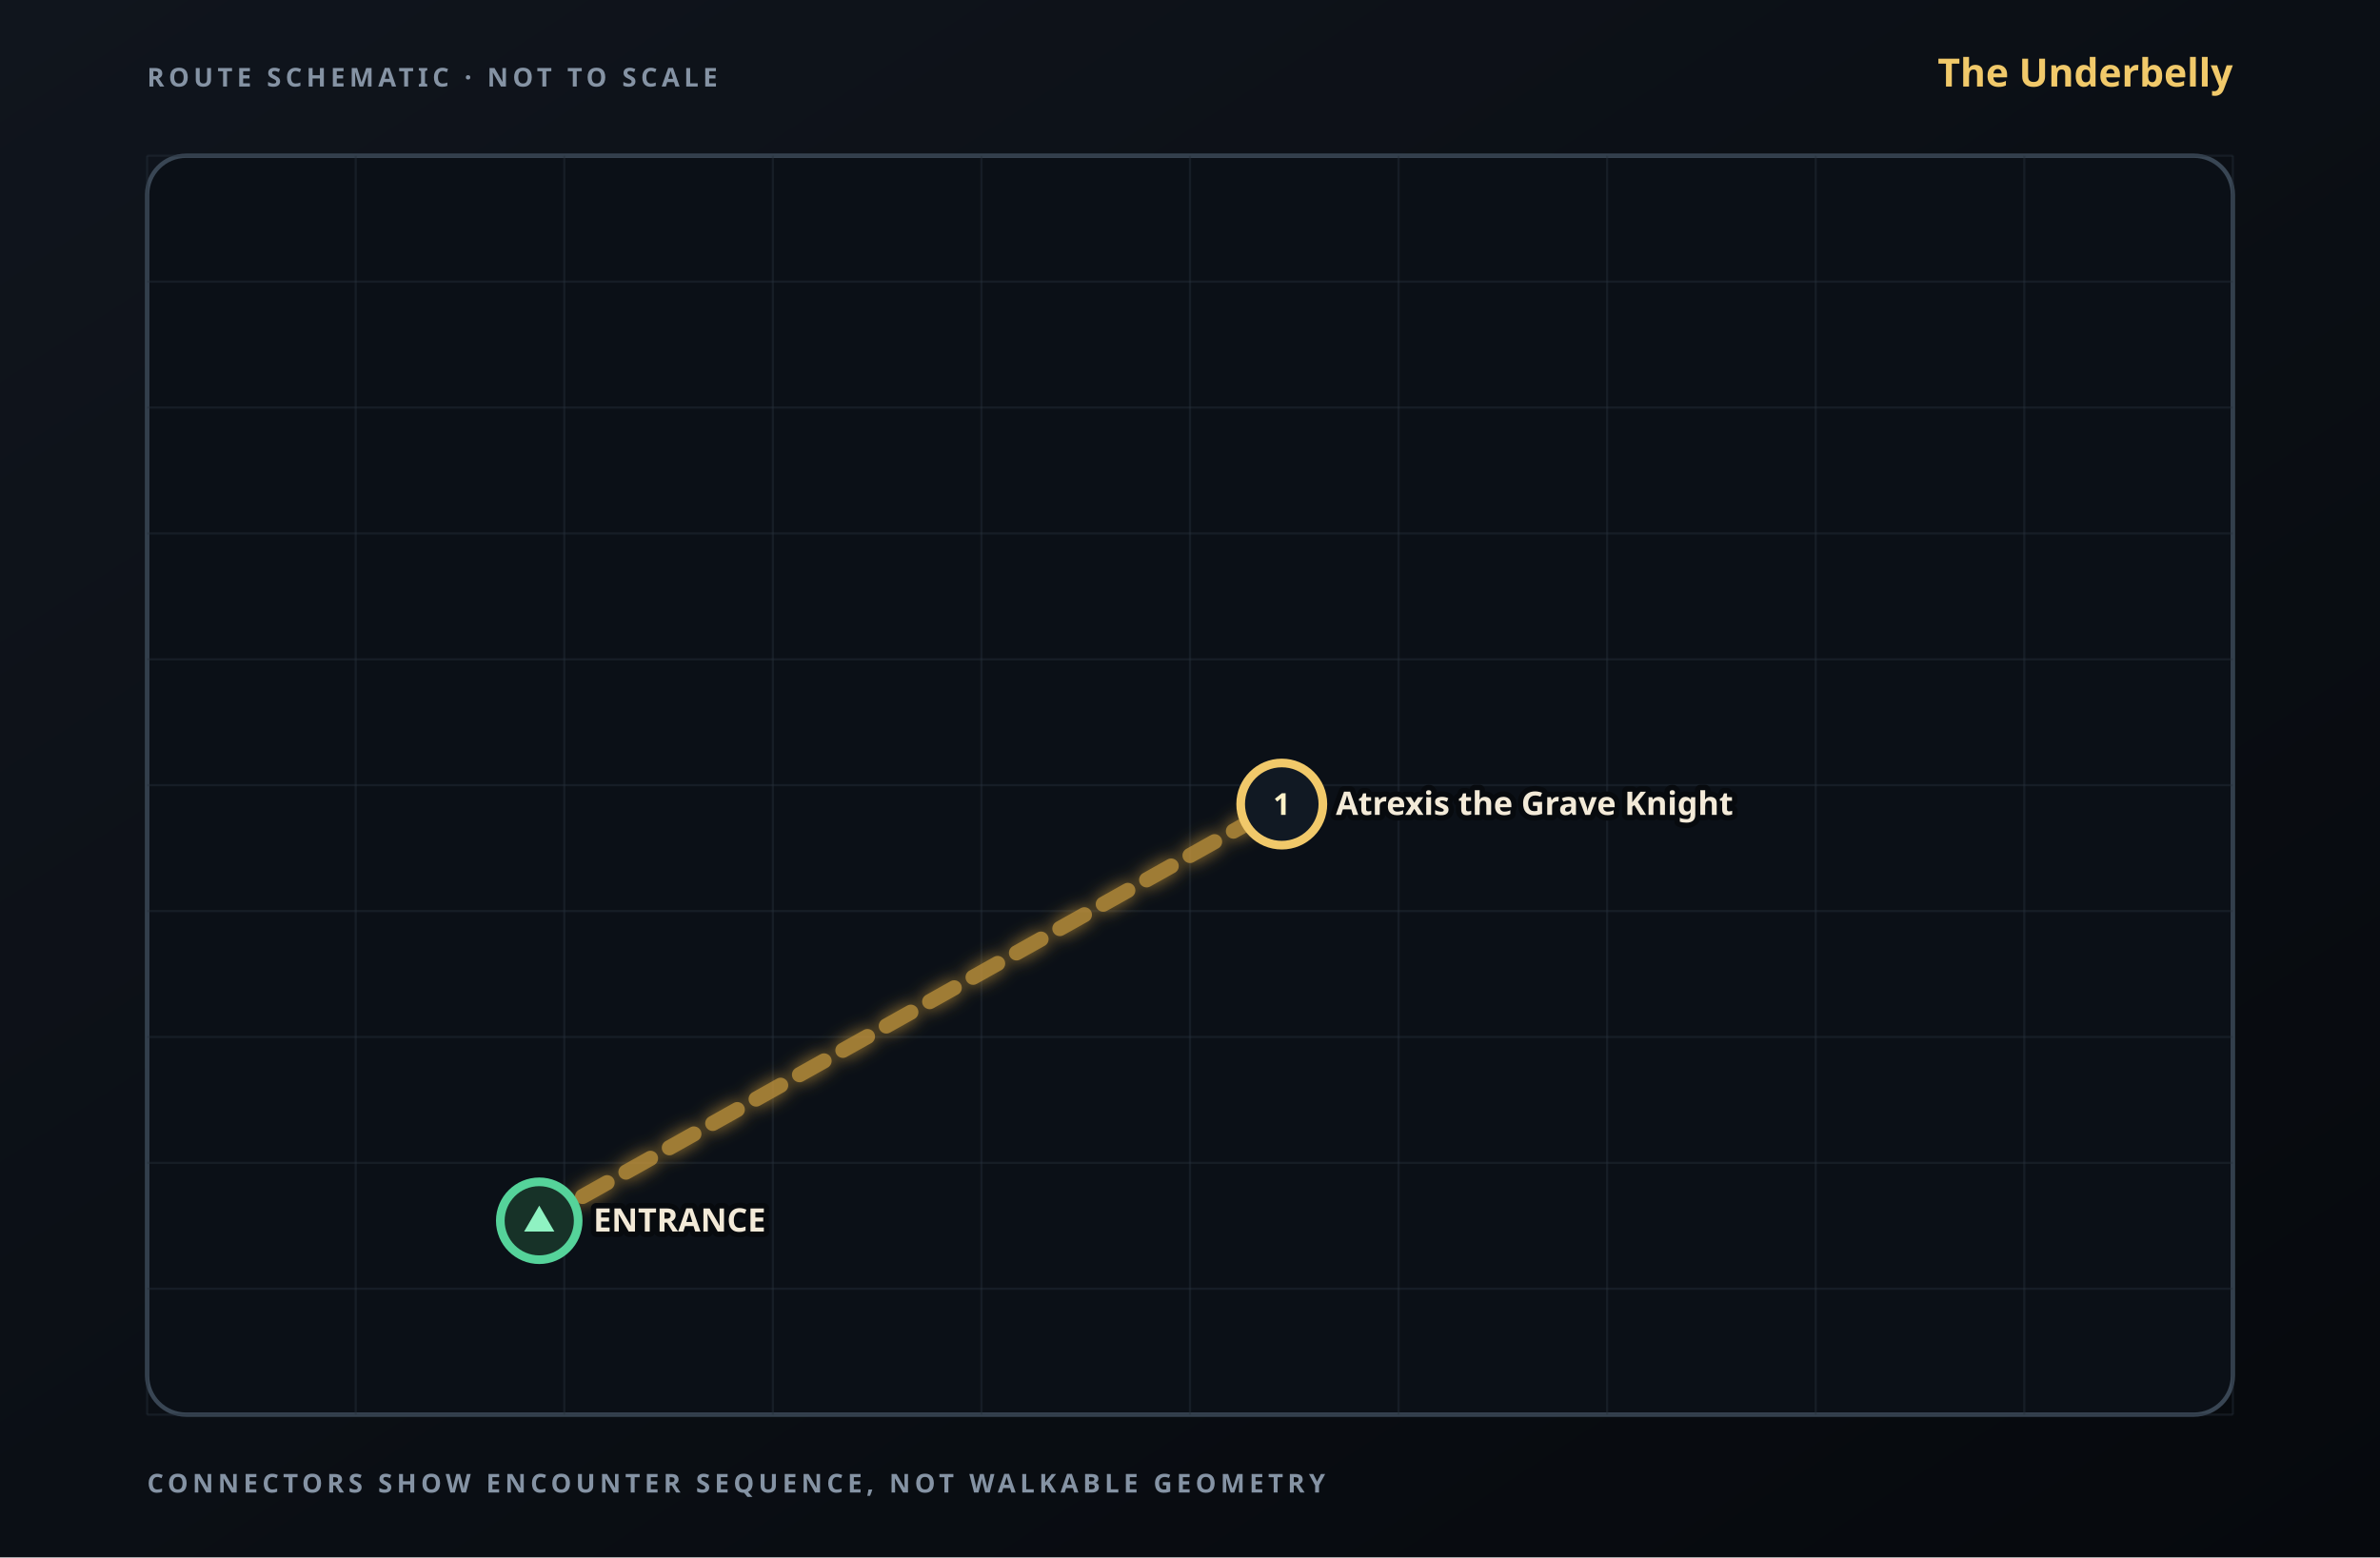
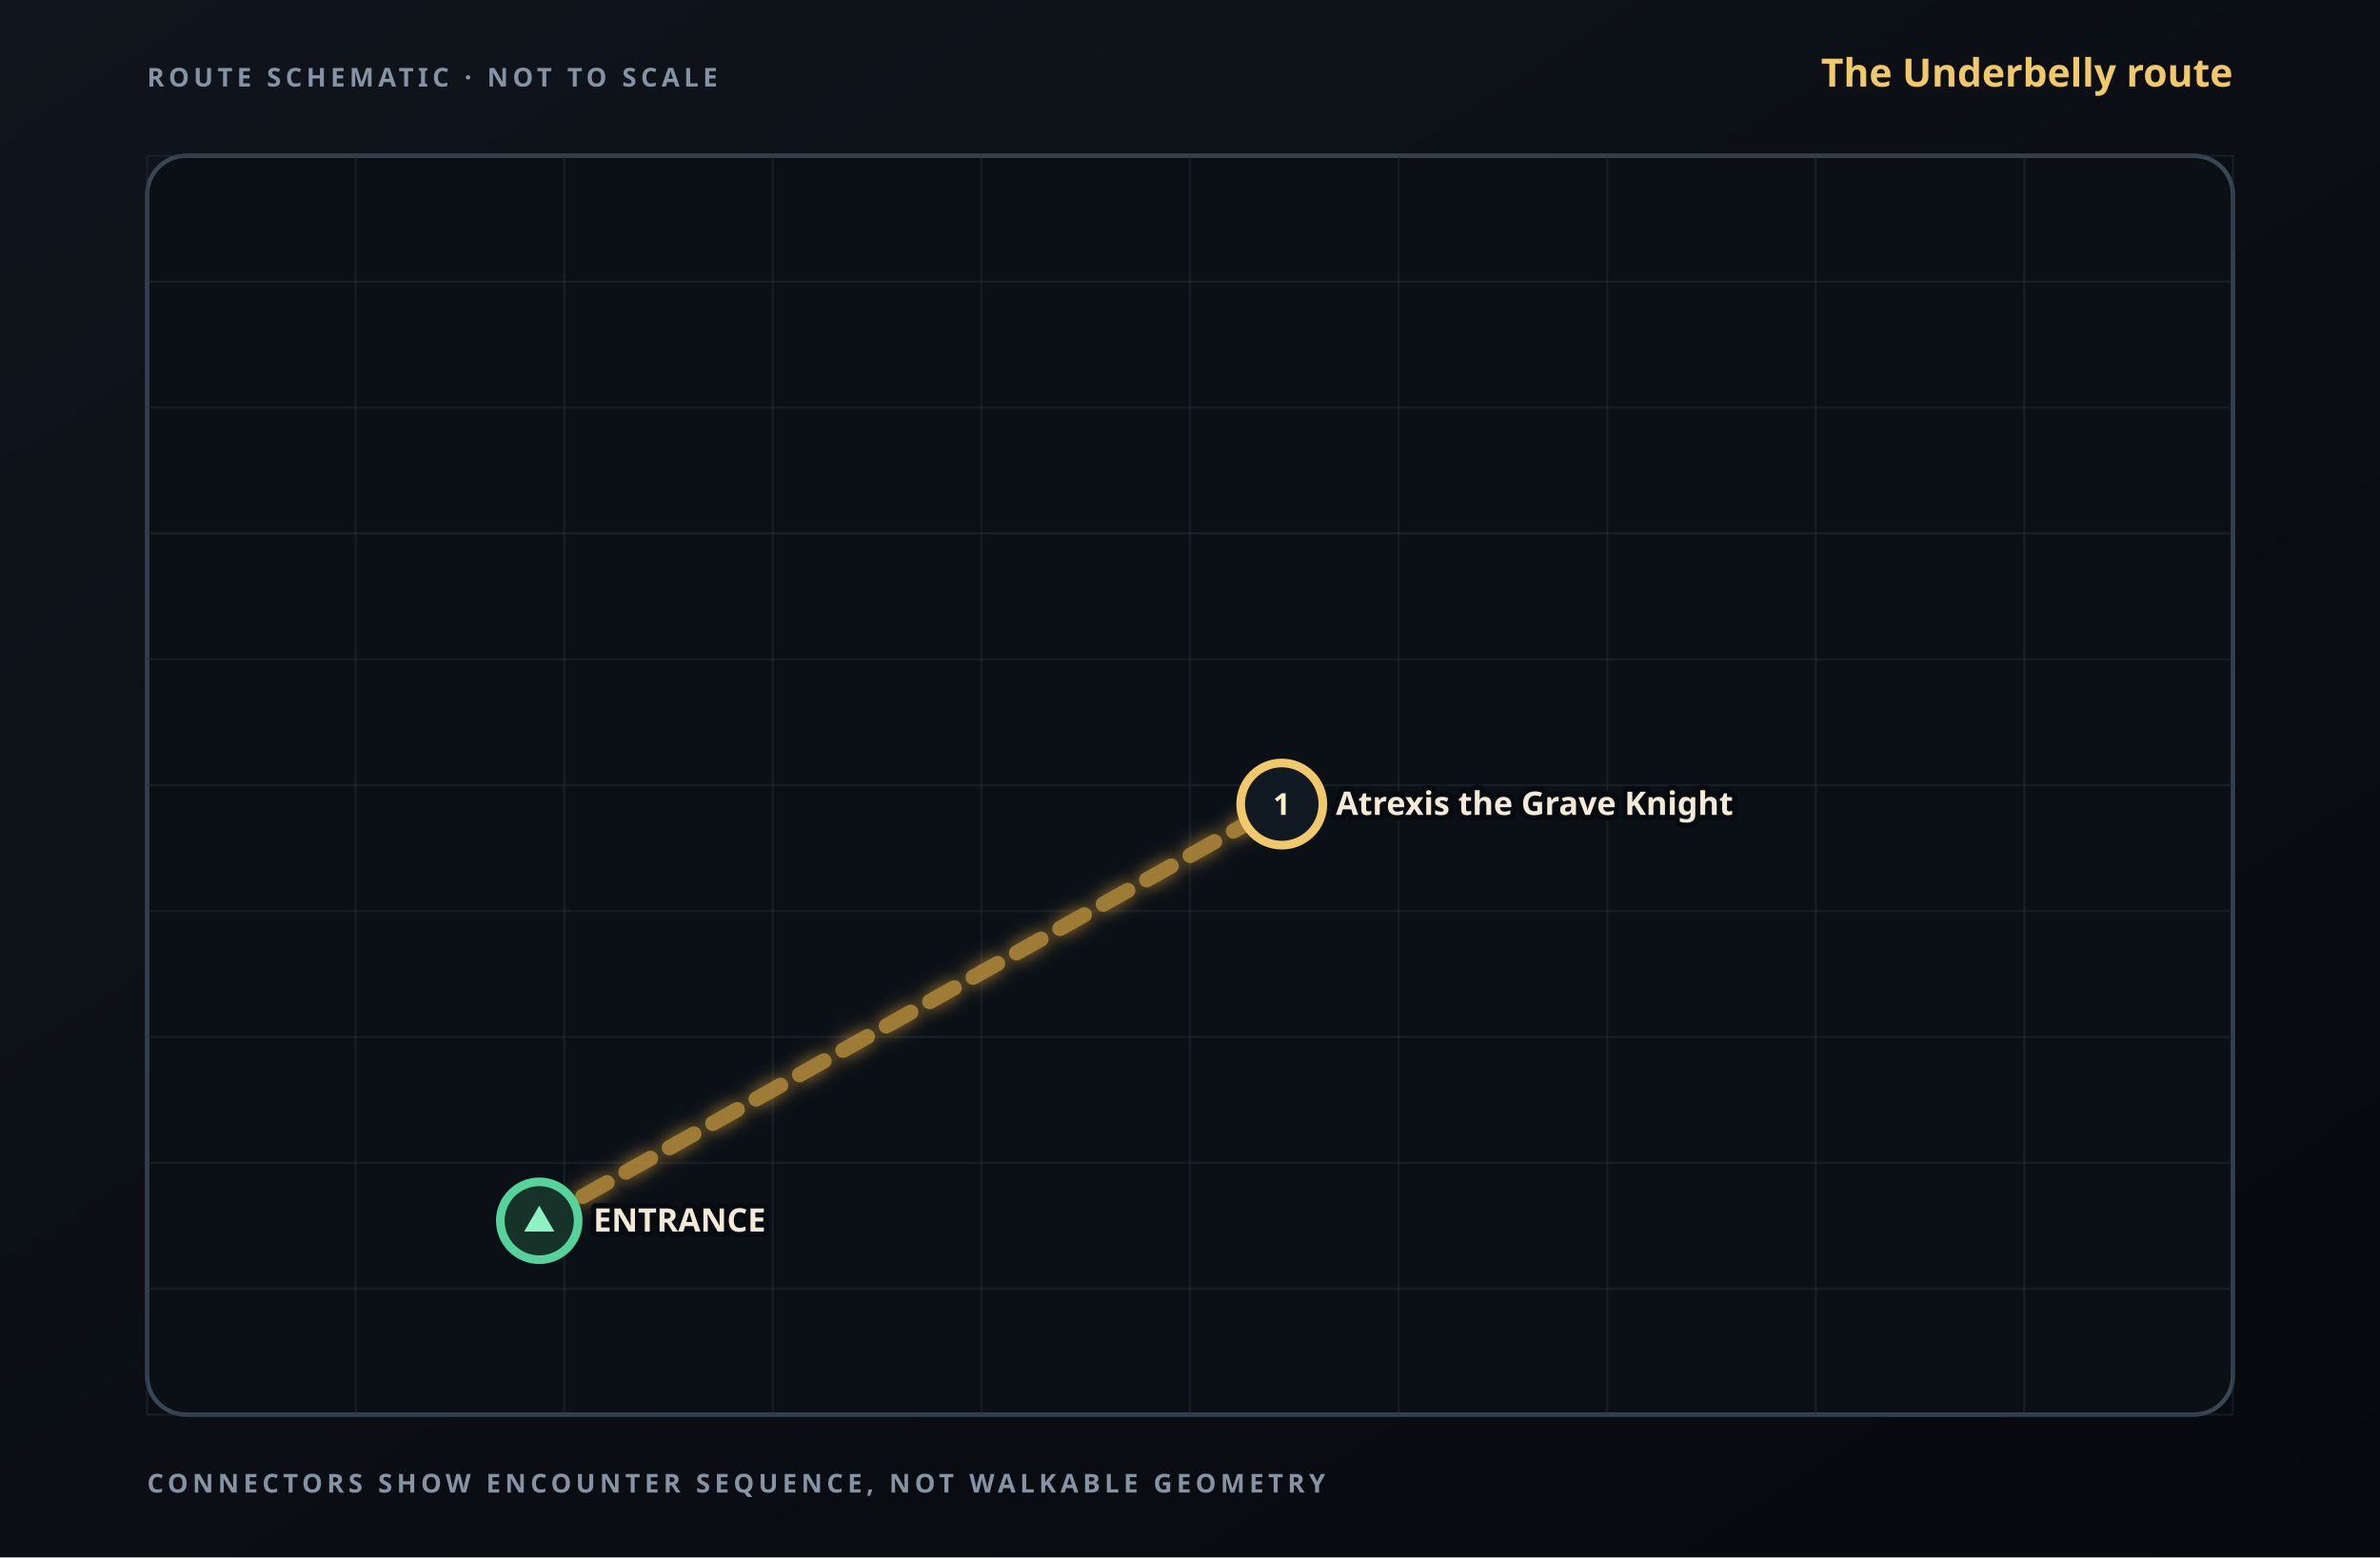
<svg xmlns="http://www.w3.org/2000/svg" viewBox="0 0 1100 720" role="img" aria-labelledby="title desc">
  <defs>
    <linearGradient id="bg" x1="0" y1="0" x2="1" y2="1">
      <stop stop-color="#10151d" />
      <stop offset="1" stop-color="#06090d" />
    </linearGradient>
    <filter id="glow">
      <feGaussianBlur stdDeviation="4" result="b" />
      <feMerge>
        <feMergeNode in="b" />
        <feMergeNode in="SourceGraphic" />
      </feMerge>
    </filter>
  </defs>
  <style>.grid path{stroke:#26303b;stroke-width:1;opacity:.42}.route{fill:none;stroke:#c99a3d;stroke-width:7;stroke-linecap:round;stroke-linejoin:round;stroke-dasharray:13 10;opacity:.78;filter:url(#glow)}.boss circle{fill:#111923;stroke:#f1c96a;stroke-width:4}.boss .number{fill:#fff2c8;font:700 14px system-ui}.boss .label,.entrance text{fill:#f3ead8;font:700 15px system-ui;paint-order:stroke;stroke:#070a0e;stroke-width:5px;stroke-linejoin:round}.entrance circle{fill:#173228;stroke:#55d39a;stroke-width:4}.entrance path{fill:#8ff2c2}.meta{fill:#8593a4;font:600 12px system-ui;letter-spacing:2px}.floor{fill:#f1c96a;font:700 18px system-ui}</style>
  <rect width="1100" height="720" fill="url(#bg)" />
  <rect x="68" y="72" width="964" height="582" rx="18" fill="#0b1017" stroke="#394654" stroke-width="2" />
  <g class="grid">
    <path d="M 68 72 V 654" />
    <path d="M 68 72 H 1032" />
    <path d="M 164.4 72 V 654" />
    <path d="M 68 130.2 H 1032" />
    <path d="M 260.8 72 V 654" />
    <path d="M 68 188.4 H 1032" />
    <path d="M 357.2 72 V 654" />
    <path d="M 68 246.6 H 1032" />
    <path d="M 453.6 72 V 654" />
    <path d="M 68 304.8 H 1032" />
    <path d="M 550 72 V 654" />
    <path d="M 68 363 H 1032" />
    <path d="M 646.4 72 V 654" />
    <path d="M 68 421.2 H 1032" />
    <path d="M 742.8 72 V 654" />
    <path d="M 68 479.4 H 1032" />
    <path d="M 839.2 72 V 654" />
    <path d="M 68 537.6 H 1032" />
    <path d="M 935.6 72 V 654" />
    <path d="M 68 595.8 H 1032" />
    <path d="M 1032 72 V 654" />
    <path d="M 68 654 H 1032" />
  </g>
  <path class="route" d="M 249.2 564.4 L 592.4 371.7" />
  <g class="entrance" transform="translate(249.232 564.372)">
    <circle r="18" />
    <path d="M -7 5 L 0 -7 L 7 5 Z" />
    <text x="25" y="5">ENTRANCE</text>
  </g>
  <g class="boss" transform="translate(592.416 371.73)">
    <circle r="19" />
    <text class="number" text-anchor="middle" y="5">1</text>
    <text class="label" x="25" y="5" text-anchor="start">Atrexis the Grave Knight</text>
  </g>
  <text class="meta" x="68" y="40">ROUTE SCHEMATIC · NOT TO SCALE</text>
-   <text class="floor" x="1032" y="40" text-anchor="end">The Underbelly</text>
+   <text class="floor" x="1032" y="40" text-anchor="end">The Underbelly route</text>
  <text class="meta" x="68" y="690">CONNECTORS SHOW ENCOUNTER SEQUENCE, NOT WALKABLE GEOMETRY</text>
</svg>
